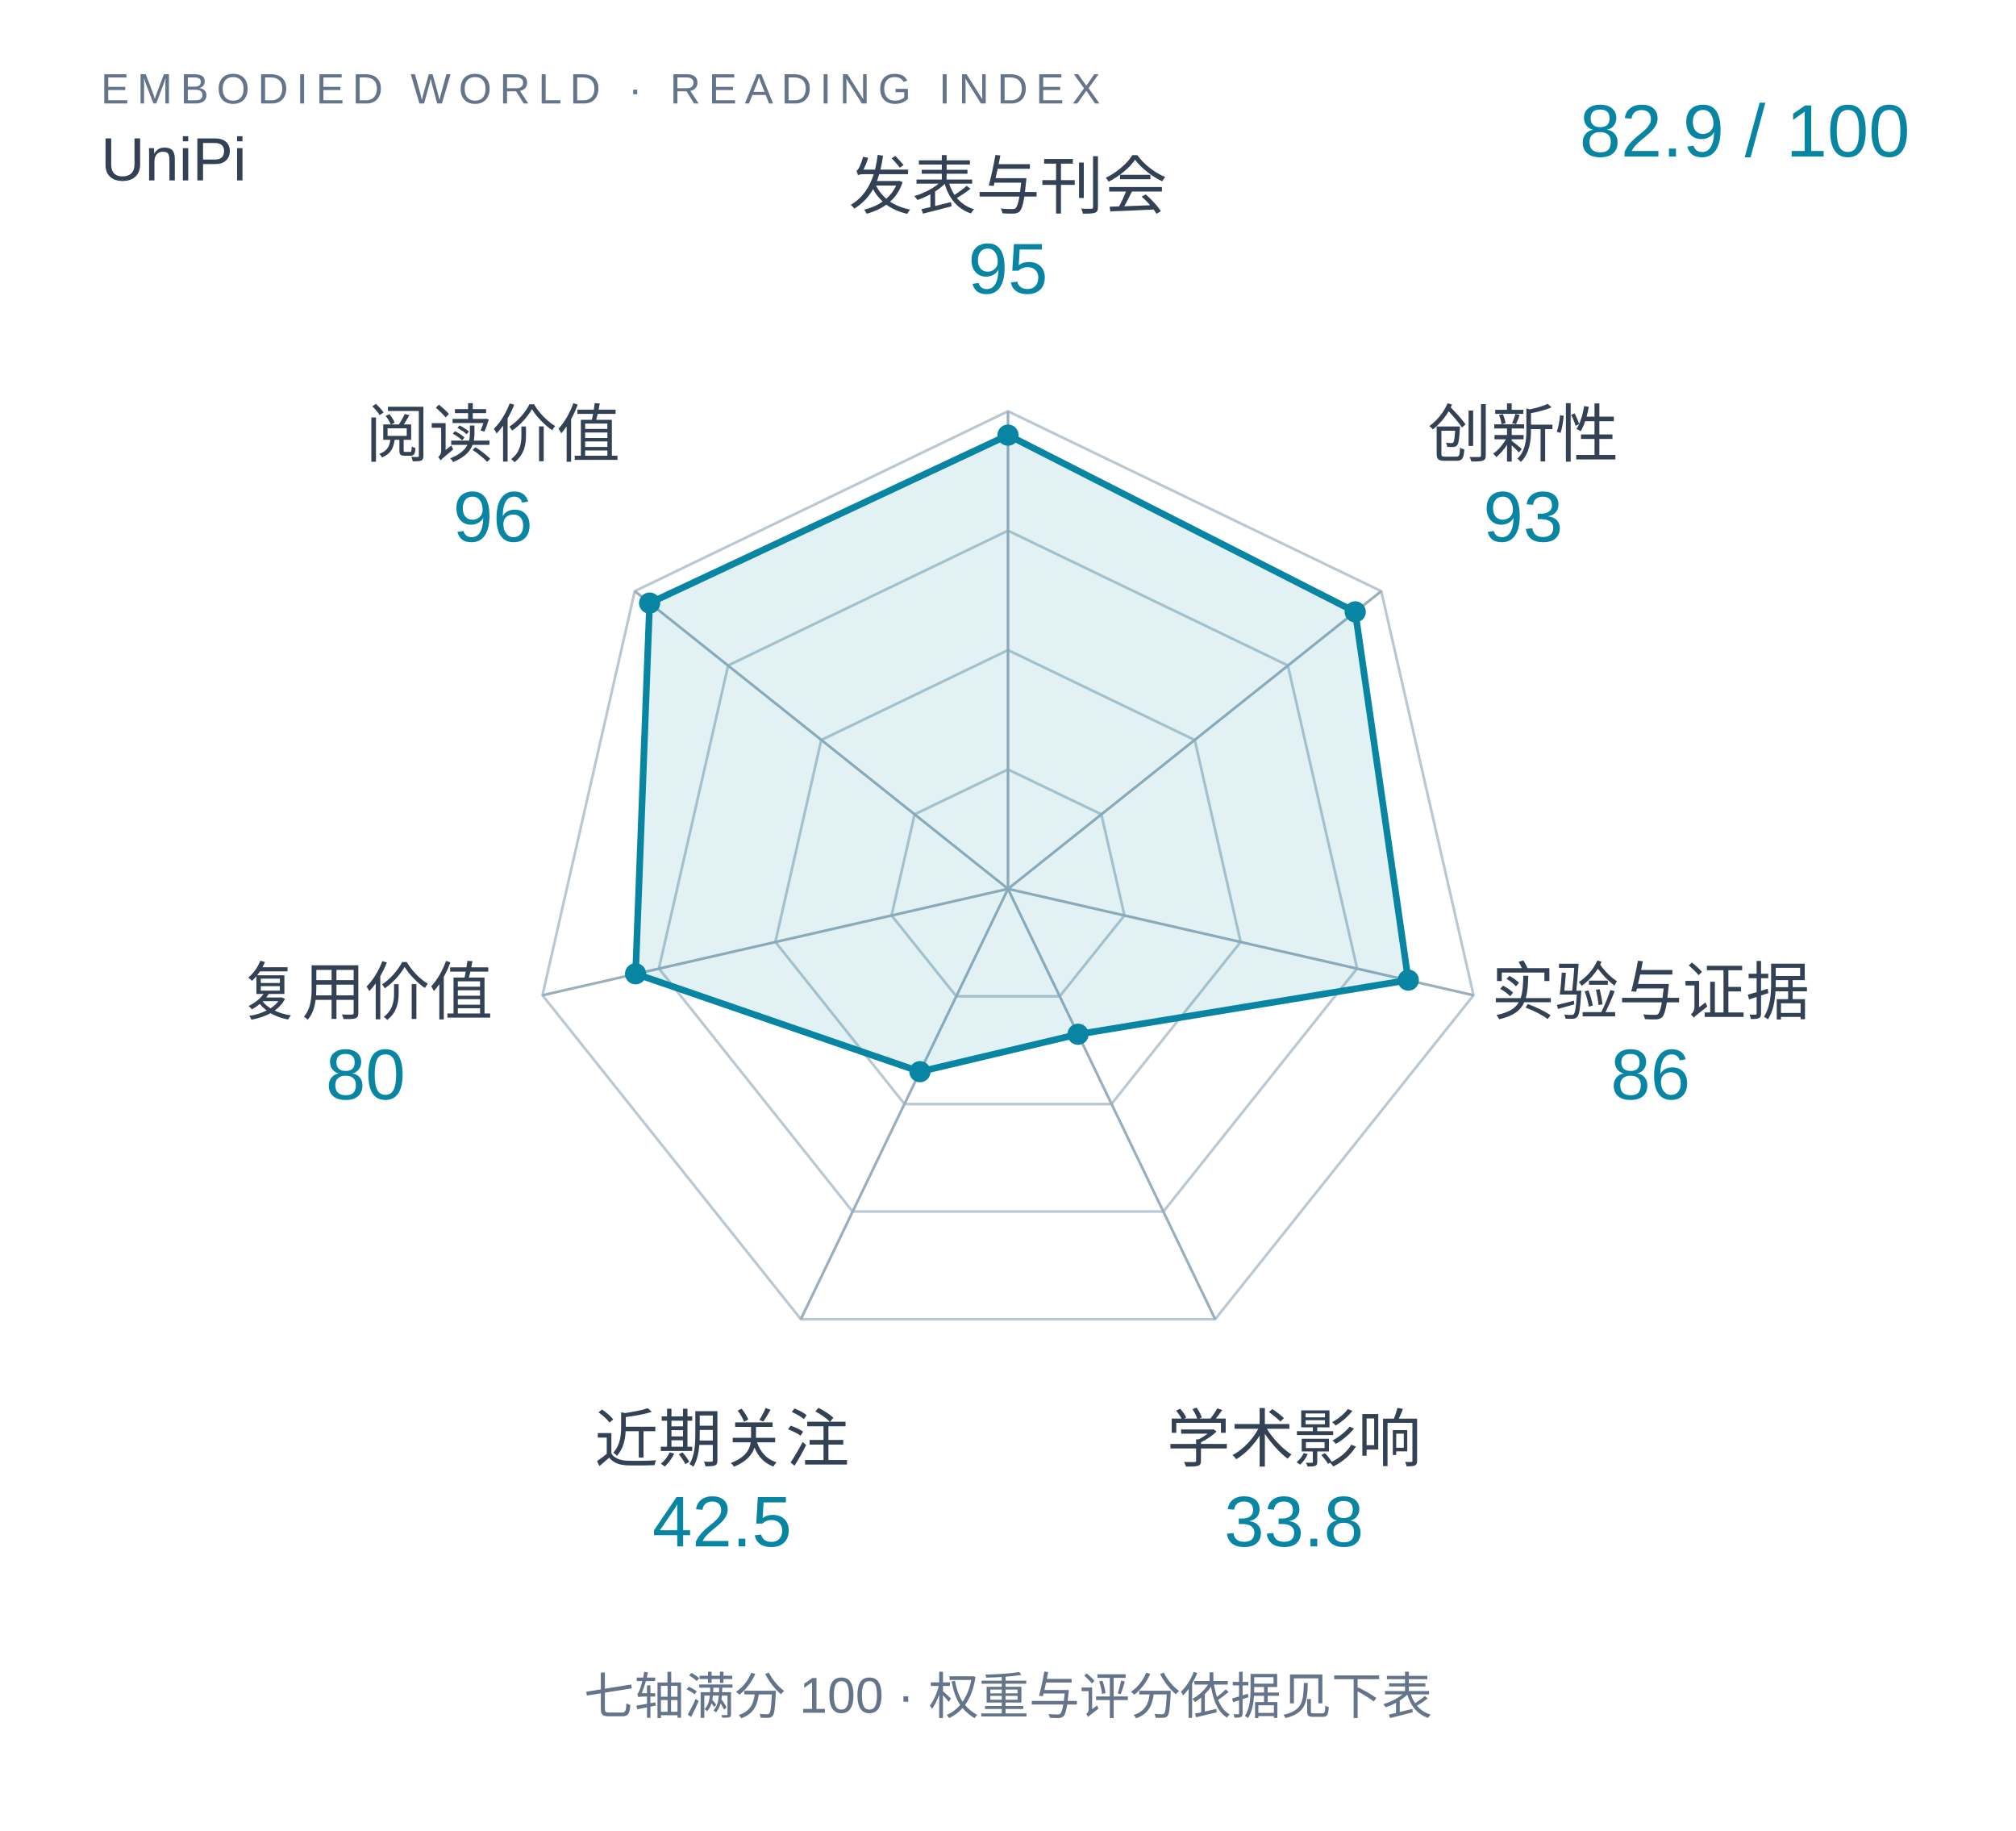
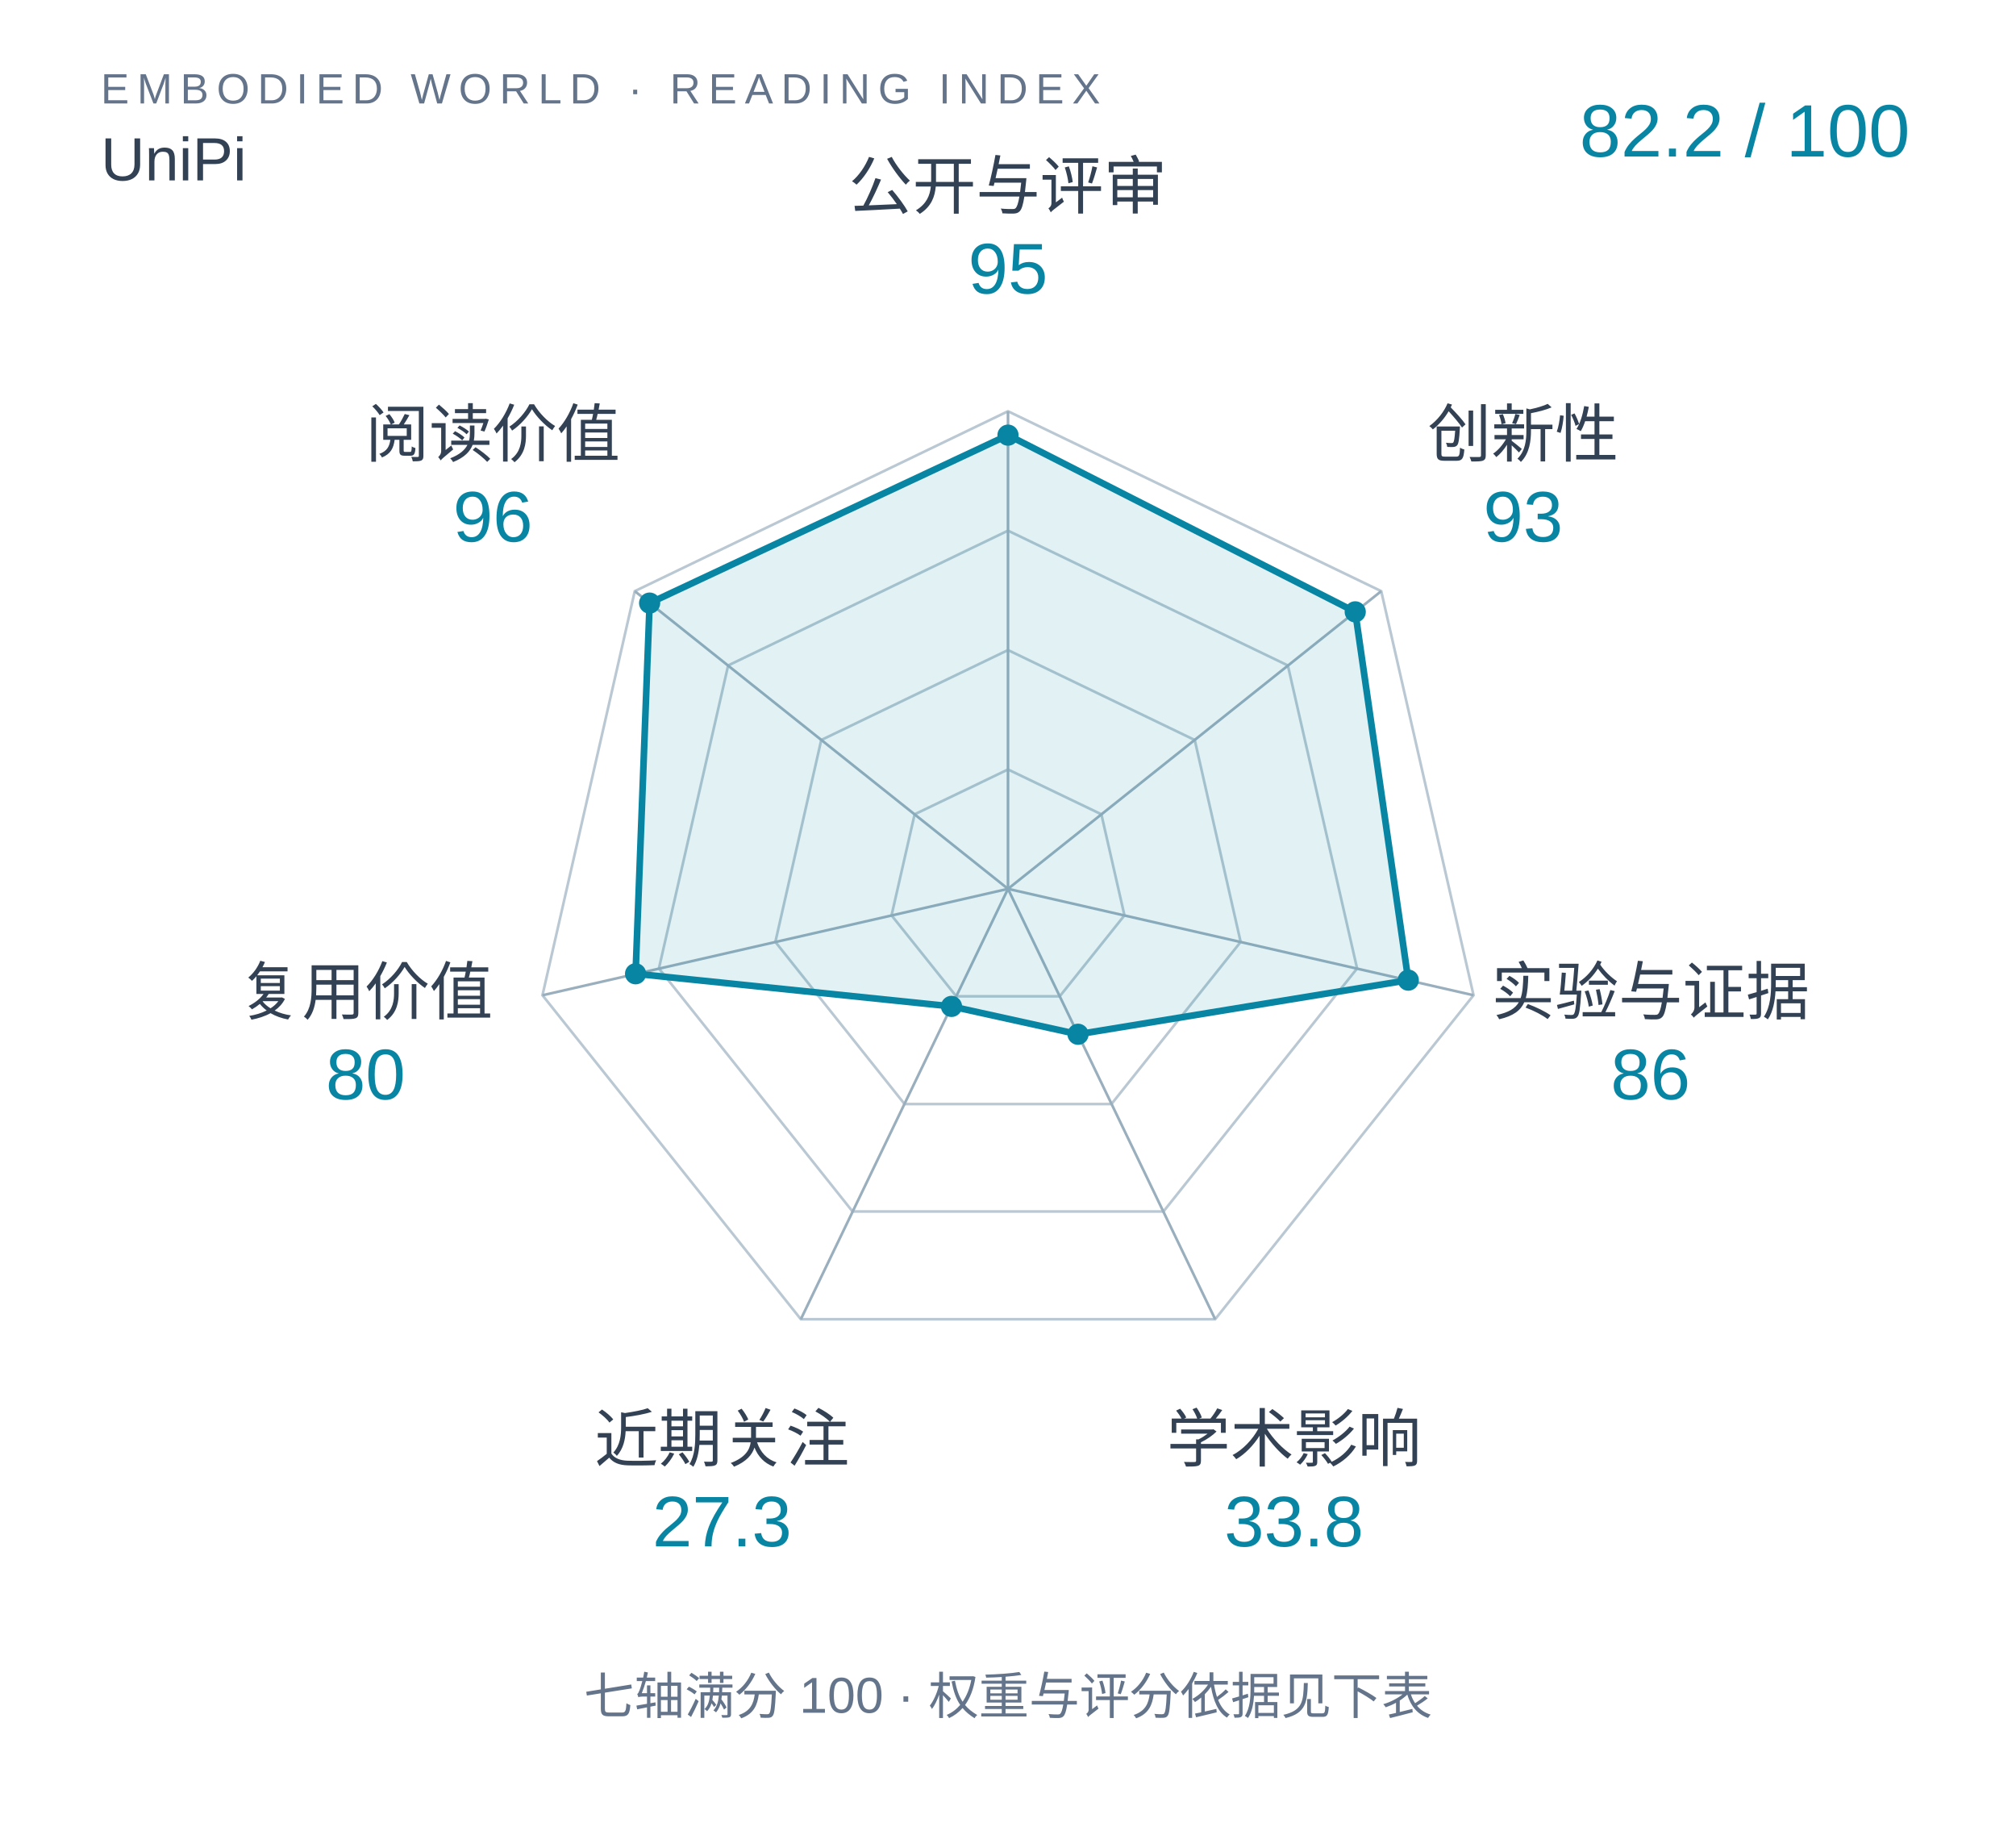
<svg xmlns="http://www.w3.org/2000/svg" width="760" height="690" viewBox="0 0 760 690" role="img">
  <g font-family="Arial, PingFang SC, sans-serif" fill="#334155">
    <text x="38" y="39" font-size="16" letter-spacing="3" fill="#64748b">EMBODIED WORLD · READING INDEX</text>
    <text x="38" y="68" font-size="23">UniPi</text>
-     <text x="720" y="59" font-size="28" text-anchor="end" fill="#0785a3">82.9 / 100</text>
+     <text x="720" y="59" font-size="28" text-anchor="end" fill="#0785a3">82.2 / 100</text>
    <polygon points="380.0,290.0 415.2,306.9 423.9,345.0 399.5,375.5 360.5,375.5 336.1,345.0 344.8,306.9" fill="none" stroke="#b9c8d3" stroke-width="1" />
    <polygon points="380.0,245.0 450.4,278.9 467.7,355.0 419.0,416.1 341.0,416.1 292.3,355.0 309.6,278.9" fill="none" stroke="#b9c8d3" stroke-width="1" />
    <polygon points="380.0,200.0 485.5,250.8 511.6,365.0 438.6,456.6 321.4,456.6 248.4,365.0 274.5,250.8" fill="none" stroke="#b9c8d3" stroke-width="1" />
    <polygon points="380.0,155.0 520.7,222.8 555.5,375.1 458.1,497.2 301.9,497.2 204.5,375.1 239.3,222.8" fill="none" stroke="#b9c8d3" stroke-width="1" />
    <line x1="380" y1="335" x2="380.0" y2="155.0" stroke="#9aafbd" stroke-width="1" />
    <line x1="380" y1="335" x2="520.7" y2="222.8" stroke="#9aafbd" stroke-width="1" />
    <line x1="380" y1="335" x2="555.5" y2="375.1" stroke="#9aafbd" stroke-width="1" />
    <line x1="380" y1="335" x2="458.1" y2="497.2" stroke="#9aafbd" stroke-width="1" />
    <line x1="380" y1="335" x2="301.9" y2="497.2" stroke="#9aafbd" stroke-width="1" />
    <line x1="380" y1="335" x2="204.5" y2="375.1" stroke="#9aafbd" stroke-width="1" />
    <line x1="380" y1="335" x2="239.3" y2="222.8" stroke="#9aafbd" stroke-width="1" />
-     <polygon points="380.0,164.0 510.9,230.6 530.9,369.4 406.4,389.8 346.8,403.9 239.6,367.0 244.9,227.3" fill="#0785a3" fill-opacity=".12" stroke="#0785a3" stroke-width="2.5" stroke-linejoin="round" />
-     <text x="380.0" y="78.6" font-size="24" text-anchor="middle">发表与刊会</text>
+     <polygon points="380.0,164.0 510.9,230.6 530.9,369.4 406.4,389.8 358.7,379.3 239.6,367.0 244.9,227.3" fill="#0785a3" fill-opacity=".12" stroke="#0785a3" stroke-width="2.5" stroke-linejoin="round" />
+     <text x="380.0" y="78.6" font-size="24" text-anchor="middle">公开与评审</text>
    <text x="380.0" y="110.6" font-size="27" fill="#0785a3" text-anchor="middle">95</text>
    <circle cx="380.0" cy="164.0" r="4" fill="#0785a3" />
    <text x="574.2" y="172.1" font-size="24" text-anchor="middle">创新性</text>
    <text x="574.2" y="204.1" font-size="27" fill="#0785a3" text-anchor="middle">93</text>
    <circle cx="510.9" cy="230.6" r="4" fill="#0785a3" />
    <text x="622.2" y="382.3" font-size="24" text-anchor="middle">实验与证据</text>
    <text x="622.2" y="414.3" font-size="27" fill="#0785a3" text-anchor="middle">86</text>
    <circle cx="530.9" cy="369.4" r="4" fill="#0785a3" />
    <text x="487.8" y="550.8" font-size="24" text-anchor="middle">学术影响</text>
    <text x="487.8" y="582.8" font-size="27" fill="#0785a3" text-anchor="middle">33.8</text>
    <circle cx="406.4" cy="389.8" r="4" fill="#0785a3" />
    <text x="272.2" y="550.8" font-size="24" text-anchor="middle">近期关注</text>
-     <text x="272.2" y="582.8" font-size="27" fill="#0785a3" text-anchor="middle">42.5</text>
-     <circle cx="346.8" cy="403.9" r="4" fill="#0785a3" />
+     <text x="272.2" y="582.8" font-size="27" fill="#0785a3" text-anchor="middle">27.3</text>
+     <circle cx="358.7" cy="379.3" r="4" fill="#0785a3" />
    <text x="137.8" y="382.3" font-size="24" text-anchor="middle">复用价值</text>
    <text x="137.8" y="414.3" font-size="27" fill="#0785a3" text-anchor="middle">80</text>
    <circle cx="239.6" cy="367.0" r="4" fill="#0785a3" />
    <text x="185.8" y="172.1" font-size="24" text-anchor="middle">阅读价值</text>
    <text x="185.8" y="204.1" font-size="27" fill="#0785a3" text-anchor="middle">96</text>
    <circle cx="244.9" cy="227.3" r="4" fill="#0785a3" />
    <text x="380" y="646" font-size="19" text-anchor="middle" fill="#64748b">七轴满分 100 · 权重与评分依据见下表</text>
  </g>
</svg>
